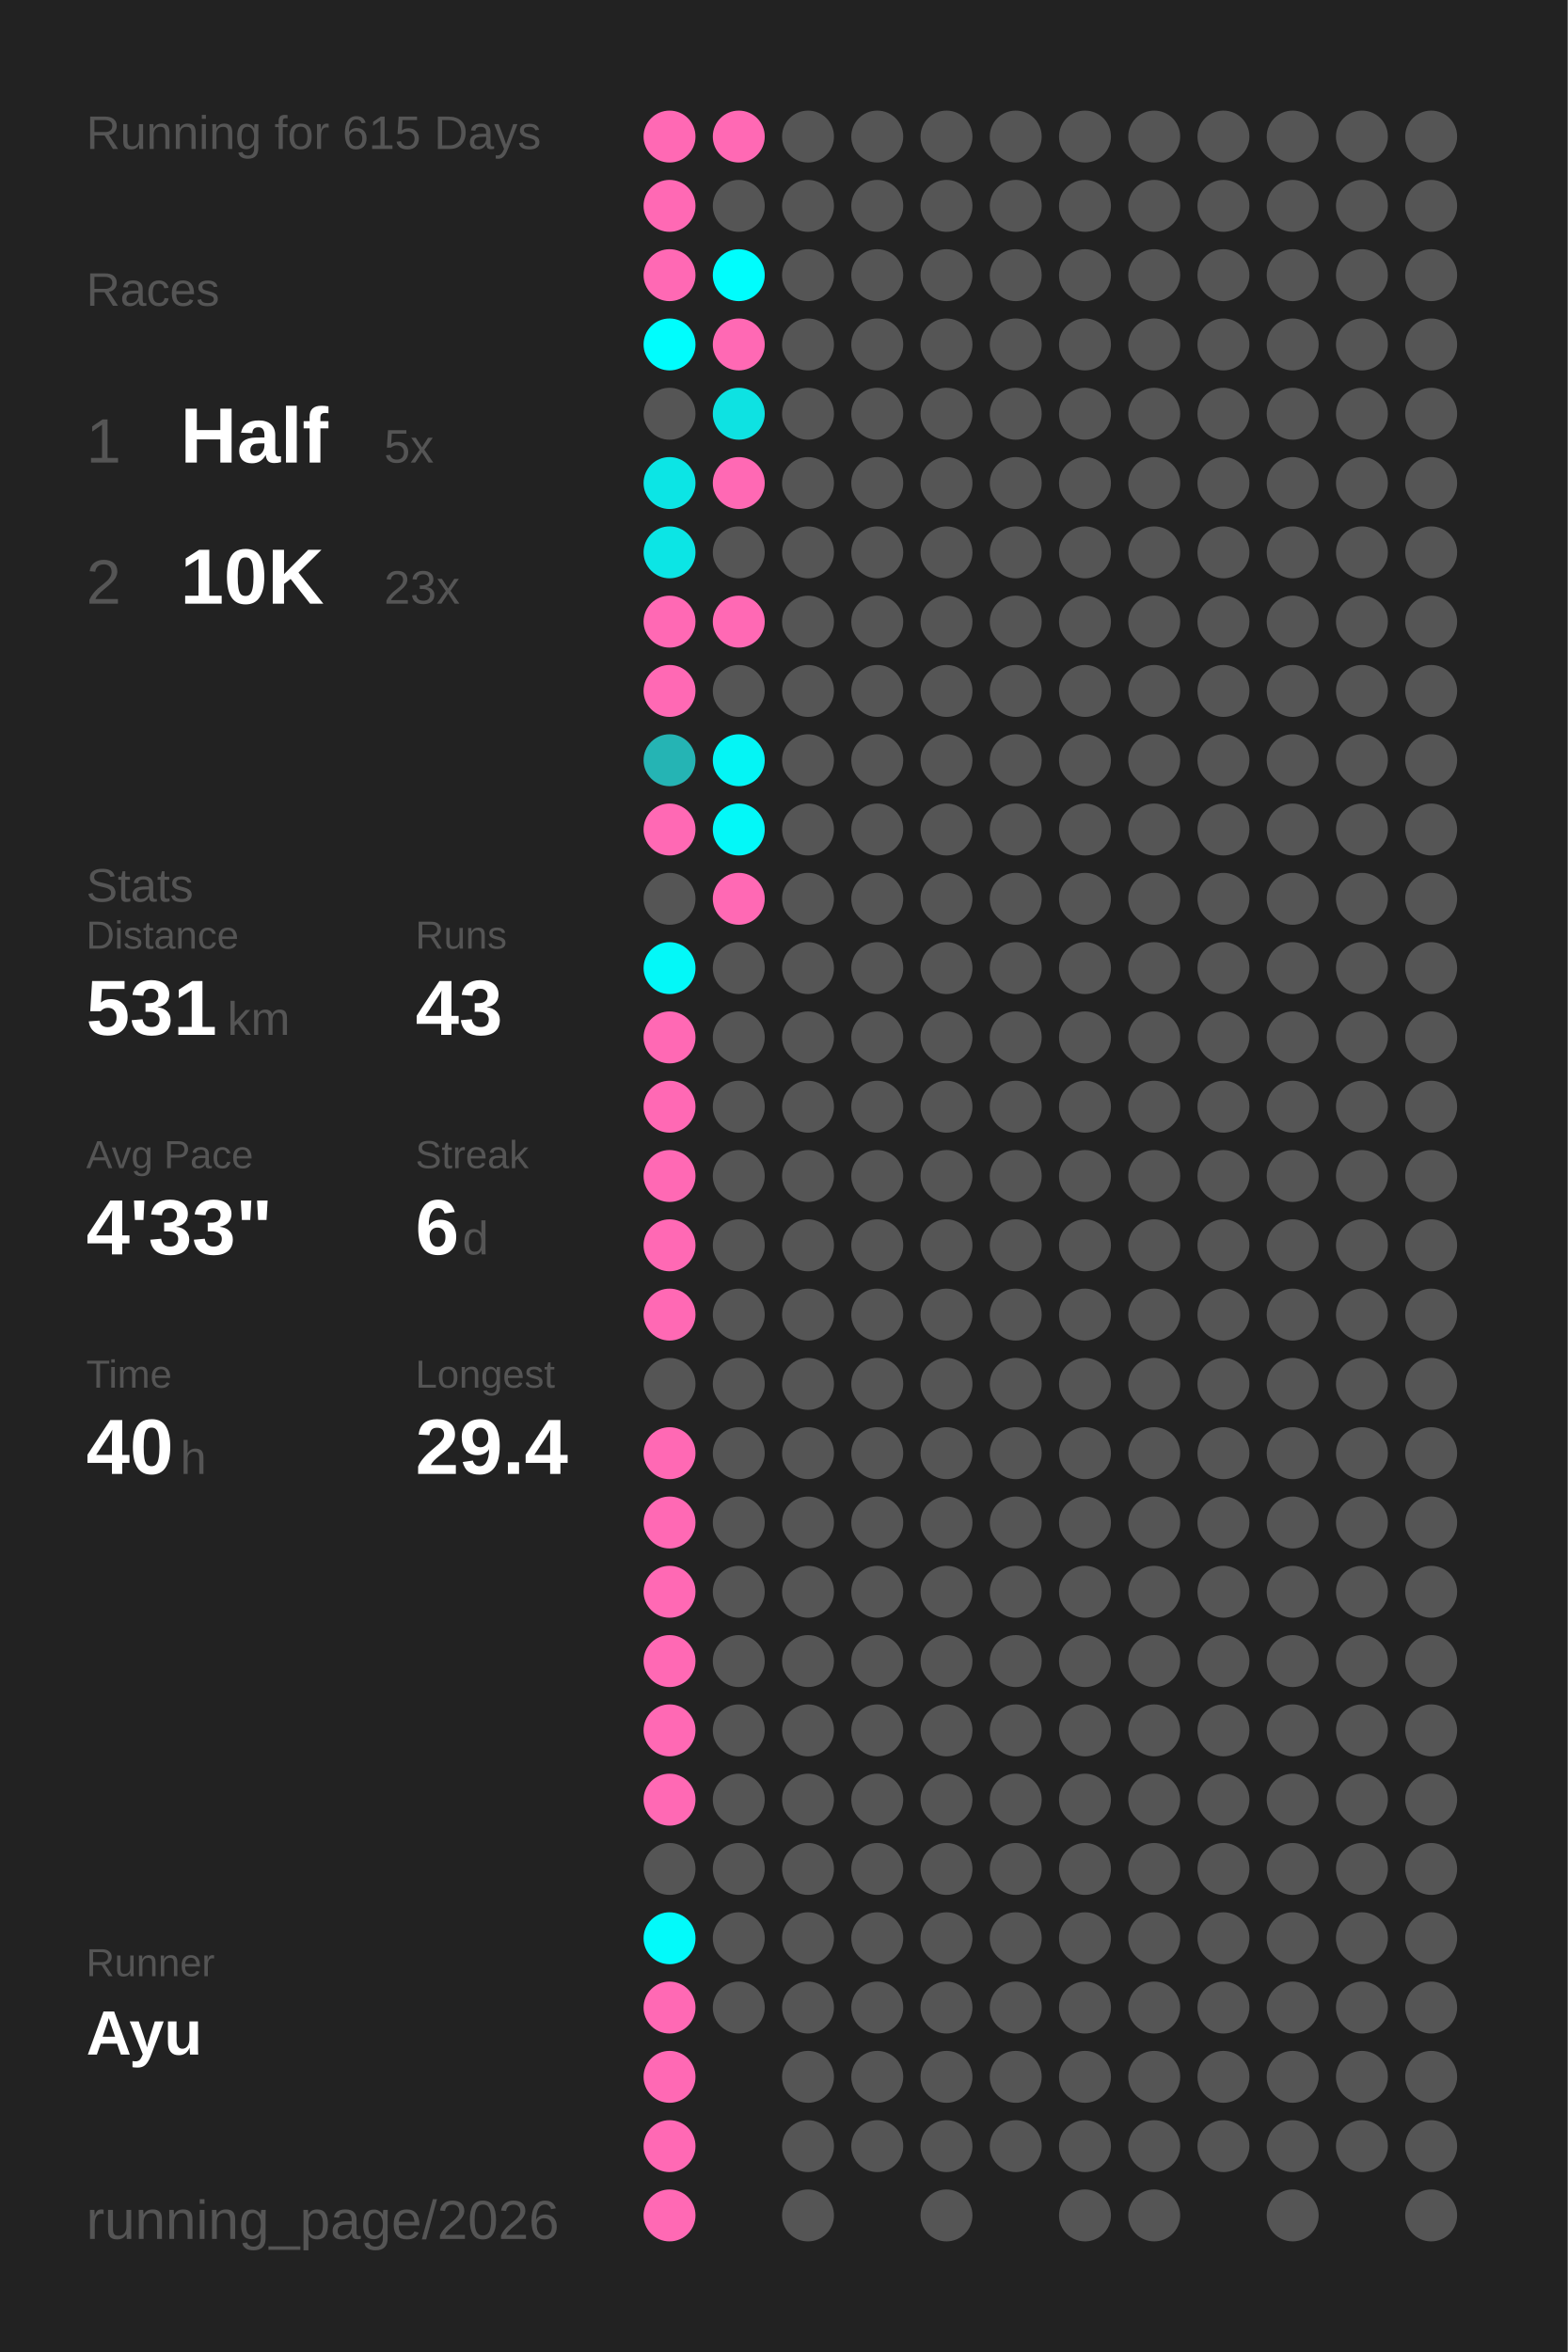
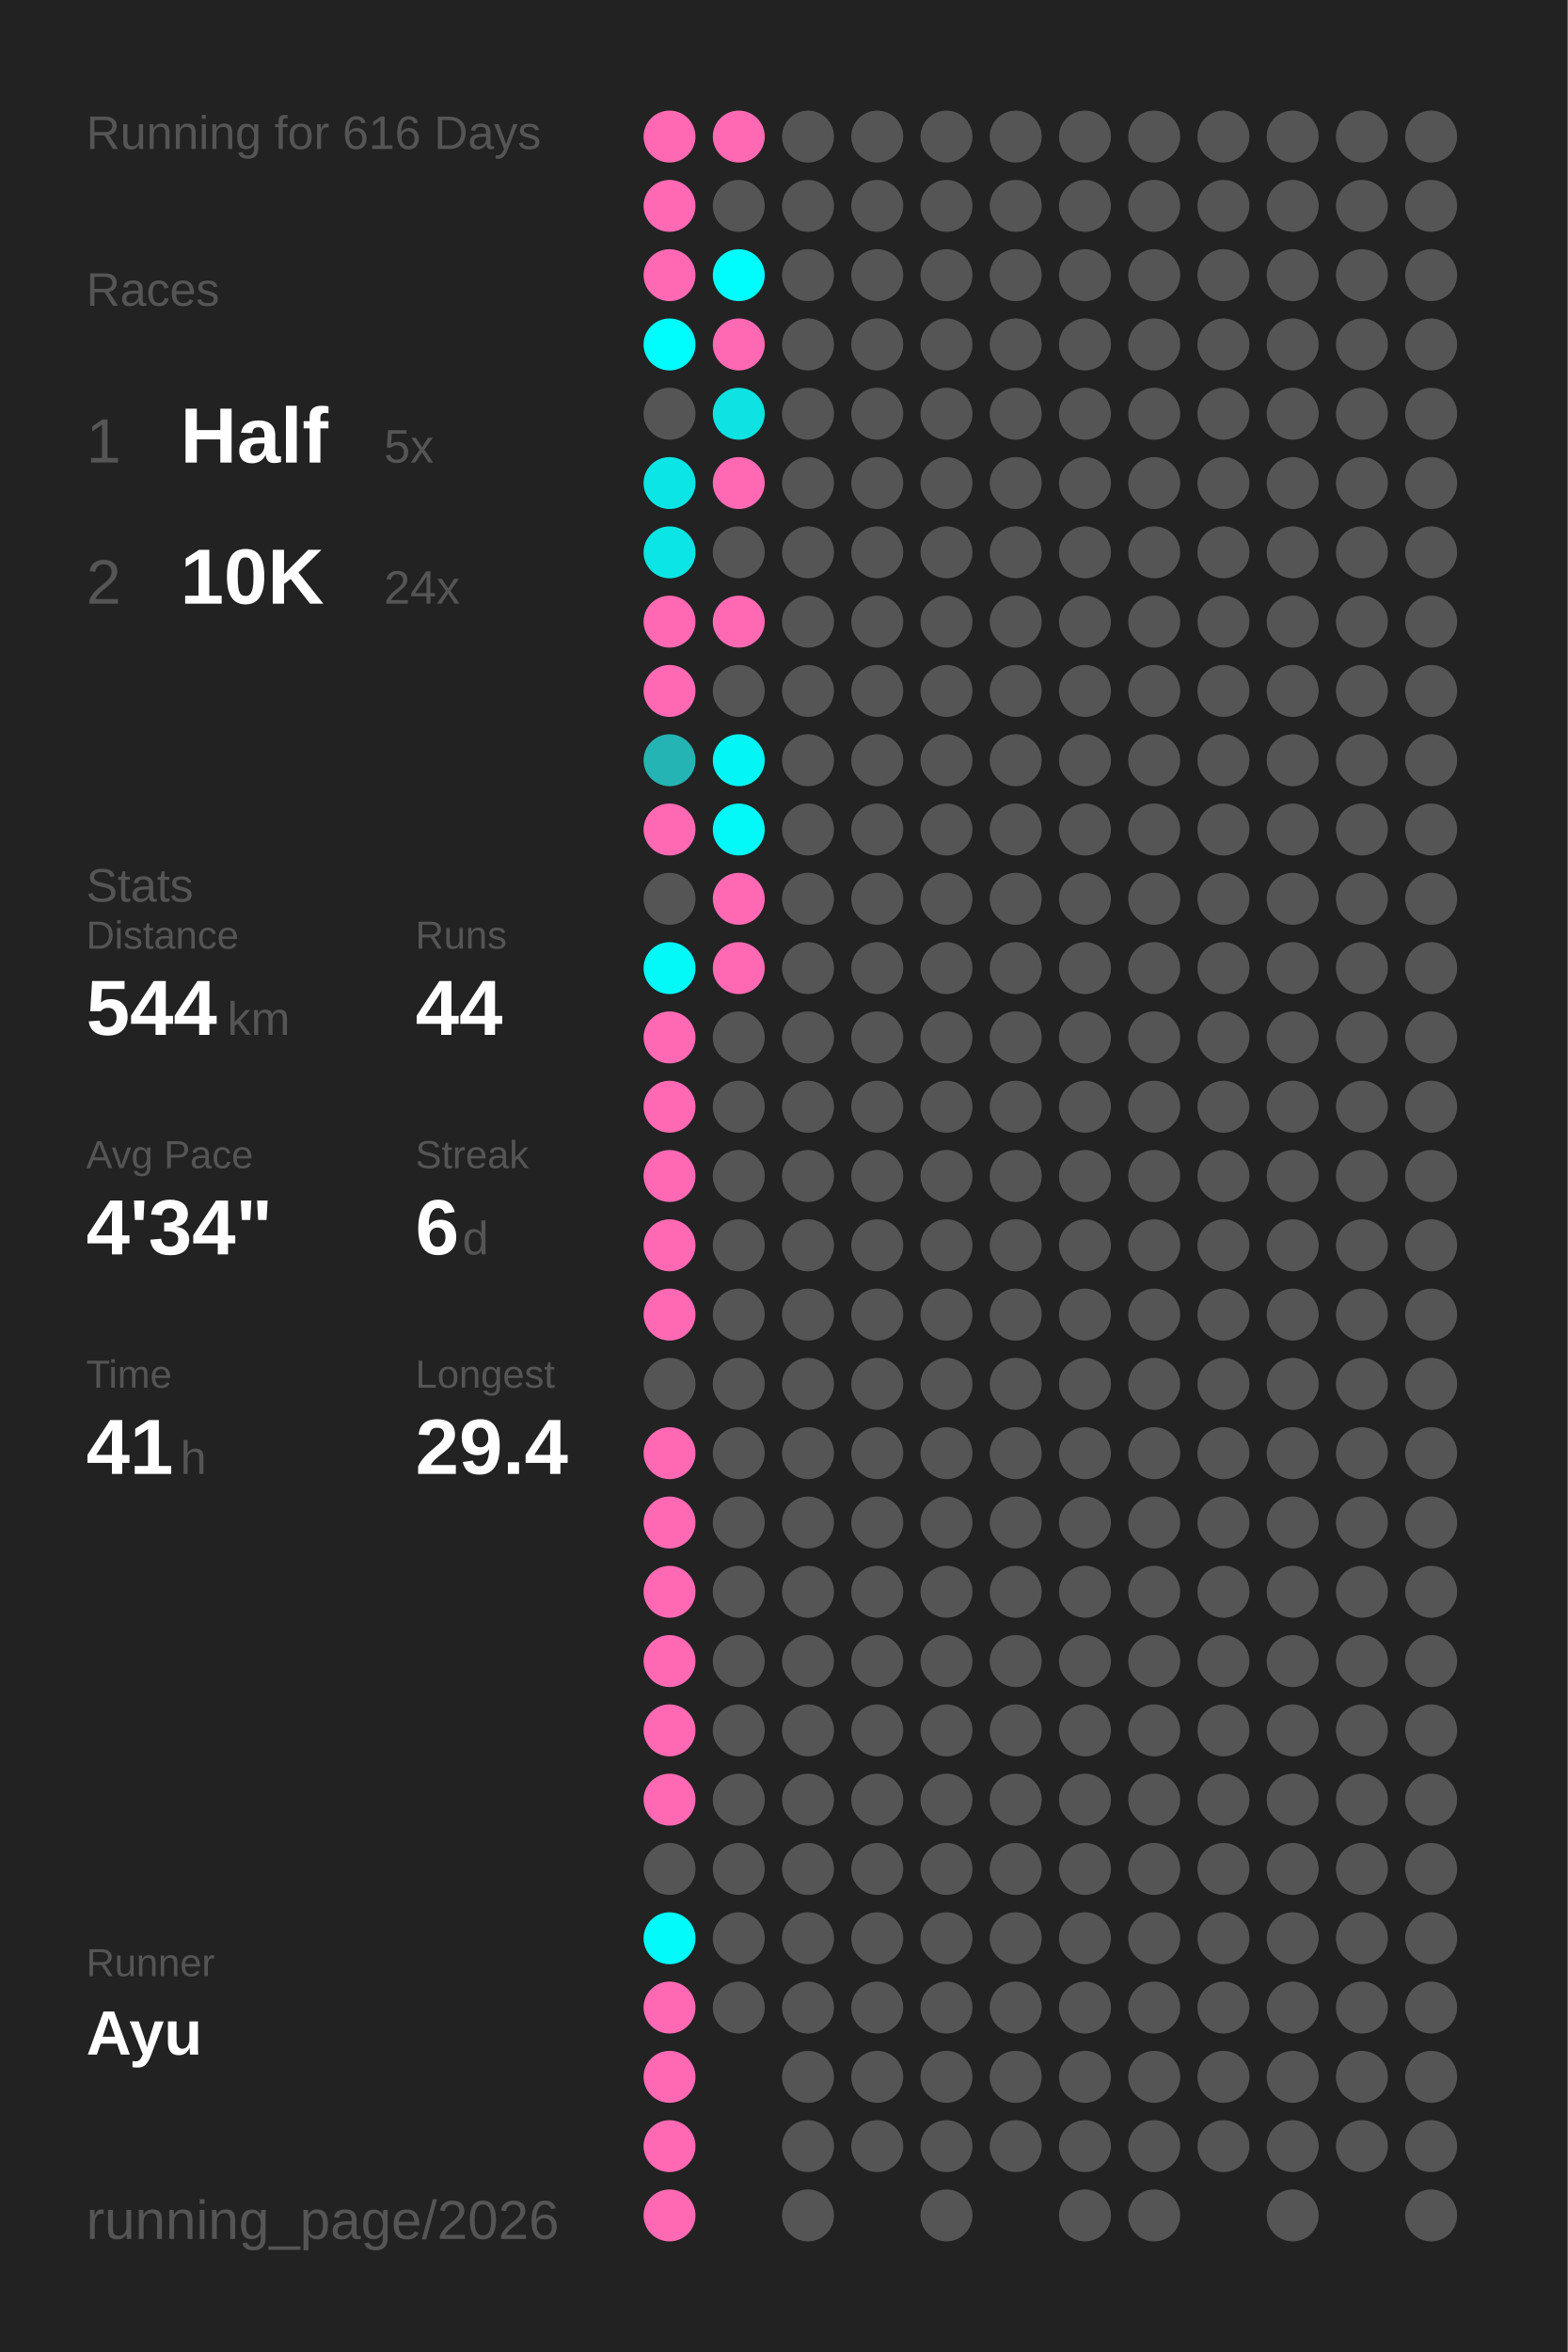
<svg xmlns="http://www.w3.org/2000/svg" baseProfile="full" height="300mm" version="1.1" viewBox="0,0,200,300" width="200mm">
  <defs />
  <rect fill="#222222" height="300" width="200" x="0" y="0" />
-   <text fill="#555555" style="font-size:6px; font-family:Arial;" x="11" y="19">Running for 615 Days</text>
+   <text fill="#555555" style="font-size:6px; font-family:Arial;" x="11" y="19">Running for 616 Days</text>
  <text fill="#555555" style="font-size:6px; font-family:Arial;" x="11" y="39">Races</text>
  <text fill="#555555" style="font-size:8px; font-family:Arial;" x="11" y="59">1</text>
  <text fill="#FFFFFF" style="font-size:10px; font-family:Arial; font-weight:bold;" x="23" y="59">Half</text>
  <text fill="#555555" style="font-size:6px; font-family:Arial;" x="49" y="59">5x</text>
  <text fill="#555555" style="font-size:8px; font-family:Arial;" x="11" y="77">2</text>
  <text fill="#FFFFFF" style="font-size:10px; font-family:Arial; font-weight:bold;" x="23" y="77">10K</text>
-   <text fill="#555555" style="font-size:6px; font-family:Arial;" x="49" y="77">23x</text>
+   <text fill="#555555" style="font-size:6px; font-family:Arial;" x="49" y="77">24x</text>
  <text fill="#555555" style="font-size:6px; font-family:Arial;" x="11" y="115">Stats</text>
  <text fill="#555555" style="font-size:5px; font-family:Arial;" x="11" y="121">Distance</text>
-   <text fill="#FFFFFF" style="font-size:10px; font-family:Arial; font-weight:bold;" x="11" y="132">531</text>
+   <text fill="#FFFFFF" style="font-size:10px; font-family:Arial; font-weight:bold;" x="11" y="132">544</text>
  <text fill="#555555" style="font-size:6px; font-family:Arial;" x="29" y="132">km</text>
  <text fill="#555555" style="font-size:5px; font-family:Arial;" x="53" y="121">Runs</text>
-   <text fill="#FFFFFF" style="font-size:10px; font-family:Arial; font-weight:bold;" x="53" y="132">43</text>
+   <text fill="#FFFFFF" style="font-size:10px; font-family:Arial; font-weight:bold;" x="53" y="132">44</text>
  <text fill="#555555" style="font-size:5px; font-family:Arial;" x="11" y="149">Avg Pace</text>
-   <text fill="#FFFFFF" style="font-size:10px; font-family:Arial; font-weight:bold;" x="11" y="160">4'33"</text>
+   <text fill="#FFFFFF" style="font-size:10px; font-family:Arial; font-weight:bold;" x="11" y="160">4'34"</text>
  <text fill="#555555" style="font-size:5px; font-family:Arial;" x="53" y="149">Streak</text>
  <text fill="#FFFFFF" style="font-size:10px; font-family:Arial; font-weight:bold;" x="53" y="160">6</text>
  <text fill="#555555" style="font-size:6px; font-family:Arial;" x="59" y="160">d</text>
  <text fill="#555555" style="font-size:5px; font-family:Arial;" x="11" y="177">Time</text>
-   <text fill="#FFFFFF" style="font-size:10px; font-family:Arial; font-weight:bold;" x="11" y="188">40</text>
+   <text fill="#FFFFFF" style="font-size:10px; font-family:Arial; font-weight:bold;" x="11" y="188">41</text>
  <text fill="#555555" style="font-size:6px; font-family:Arial;" x="23" y="188">h</text>
  <text fill="#555555" style="font-size:5px; font-family:Arial;" x="53" y="177">Longest</text>
  <text fill="#FFFFFF" style="font-size:10px; font-family:Arial; font-weight:bold;" x="53" y="188">29.4</text>
  <text fill="#555555" style="font-size:5px; font-family:Arial;" x="11" y="252.065">Runner</text>
  <text fill="#FFFFFF" style="font-size:8px; font-family:Arial; font-weight:bold;" x="11" y="262.065">Ayu</text>
  <text fill="#555555" style="font-size:7px; font-family:Arial;" x="11" y="285.581">running_page/2026</text>
  <circle cx="85.417" cy="17.419" fill="#ff69b4" r="3.312" />
  <circle cx="85.417" cy="26.258" fill="#ff69b4" r="3.312" />
  <circle cx="85.417" cy="35.097" fill="#ff69b4" r="3.312" />
  <circle cx="85.417" cy="43.935" fill="#00fdfd" r="3.312" />
  <circle cx="85.417" cy="52.774" fill="#555555" r="3.312" />
  <circle cx="85.417" cy="61.613" fill="#0ce5e5" r="3.312" />
  <circle cx="85.417" cy="70.452" fill="#0ce5e5" r="3.312" />
  <circle cx="85.417" cy="79.29" fill="#ff69b4" r="3.312" />
  <circle cx="85.417" cy="88.129" fill="#ff69b4" r="3.312" />
  <circle cx="85.417" cy="96.968" fill="#25b4b4" r="3.312" />
  <circle cx="85.417" cy="105.806" fill="#ff69b4" r="3.312" />
  <circle cx="85.417" cy="114.645" fill="#555555" r="3.312" />
  <circle cx="85.417" cy="123.484" fill="#03f8f8" r="3.312" />
  <circle cx="85.417" cy="132.323" fill="#ff69b4" r="3.312" />
  <circle cx="85.417" cy="141.161" fill="#ff69b4" r="3.312" />
  <circle cx="85.417" cy="150" fill="#ff69b4" r="3.312" />
  <circle cx="85.417" cy="158.839" fill="#ff69b4" r="3.312" />
  <circle cx="85.417" cy="167.677" fill="#ff69b4" r="3.312" />
  <circle cx="85.417" cy="176.516" fill="#555555" r="3.312" />
  <circle cx="85.417" cy="185.355" fill="#ff69b4" r="3.312" />
  <circle cx="85.417" cy="194.194" fill="#ff69b4" r="3.312" />
  <circle cx="85.417" cy="203.032" fill="#ff69b4" r="3.312" />
  <circle cx="85.417" cy="211.871" fill="#ff69b4" r="3.312" />
  <circle cx="85.417" cy="220.71" fill="#ff69b4" r="3.312" />
  <circle cx="85.417" cy="229.548" fill="#ff69b4" r="3.312" />
  <circle cx="85.417" cy="238.387" fill="#555555" r="3.312" />
  <circle cx="85.417" cy="247.226" fill="#02fafa" r="3.312" />
  <circle cx="85.417" cy="256.065" fill="#ff69b4" r="3.312" />
  <circle cx="85.417" cy="264.903" fill="#ff69b4" r="3.312" />
  <circle cx="85.417" cy="273.742" fill="#ff69b4" r="3.312" />
  <circle cx="85.417" cy="282.581" fill="#ff69b4" r="3.312" />
  <circle cx="94.25" cy="17.419" fill="#ff69b4" r="3.312" />
  <circle cx="94.25" cy="26.258" fill="#555555" r="3.312" />
  <circle cx="94.25" cy="35.097" fill="#00fdfd" r="3.312" />
  <circle cx="94.25" cy="43.935" fill="#ff69b4" r="3.312" />
  <circle cx="94.25" cy="52.774" fill="#0ee2e2" r="3.312" />
  <circle cx="94.25" cy="61.613" fill="#ff69b4" r="3.312" />
  <circle cx="94.25" cy="70.452" fill="#555555" r="3.312" />
  <circle cx="94.25" cy="79.29" fill="#ff69b4" r="3.312" />
  <circle cx="94.25" cy="88.129" fill="#555555" r="3.312" />
  <circle cx="94.25" cy="96.968" fill="#04f5f5" r="3.312" />
  <circle cx="94.25" cy="105.806" fill="#03f8f8" r="3.312" />
  <circle cx="94.25" cy="114.645" fill="#ff69b4" r="3.312" />
-   <circle cx="94.25" cy="123.484" fill="#555555" r="3.312" />
+   <circle cx="94.25" cy="123.484" fill="#ff69b4" r="3.312" />
  <circle cx="94.25" cy="132.323" fill="#555555" r="3.312" />
  <circle cx="94.25" cy="141.161" fill="#555555" r="3.312" />
  <circle cx="94.25" cy="150" fill="#555555" r="3.312" />
  <circle cx="94.25" cy="158.839" fill="#555555" r="3.312" />
  <circle cx="94.25" cy="167.677" fill="#555555" r="3.312" />
  <circle cx="94.25" cy="176.516" fill="#555555" r="3.312" />
  <circle cx="94.25" cy="185.355" fill="#555555" r="3.312" />
  <circle cx="94.25" cy="194.194" fill="#555555" r="3.312" />
  <circle cx="94.25" cy="203.032" fill="#555555" r="3.312" />
  <circle cx="94.25" cy="211.871" fill="#555555" r="3.312" />
  <circle cx="94.25" cy="220.71" fill="#555555" r="3.312" />
  <circle cx="94.25" cy="229.548" fill="#555555" r="3.312" />
  <circle cx="94.25" cy="238.387" fill="#555555" r="3.312" />
  <circle cx="94.25" cy="247.226" fill="#555555" r="3.312" />
  <circle cx="94.25" cy="256.065" fill="#555555" r="3.312" />
  <circle cx="103.083" cy="17.419" fill="#555555" r="3.312" />
  <circle cx="103.083" cy="26.258" fill="#555555" r="3.312" />
  <circle cx="103.083" cy="35.097" fill="#555555" r="3.312" />
  <circle cx="103.083" cy="43.935" fill="#555555" r="3.312" />
  <circle cx="103.083" cy="52.774" fill="#555555" r="3.312" />
  <circle cx="103.083" cy="61.613" fill="#555555" r="3.312" />
  <circle cx="103.083" cy="70.452" fill="#555555" r="3.312" />
  <circle cx="103.083" cy="79.29" fill="#555555" r="3.312" />
  <circle cx="103.083" cy="88.129" fill="#555555" r="3.312" />
  <circle cx="103.083" cy="96.968" fill="#555555" r="3.312" />
  <circle cx="103.083" cy="105.806" fill="#555555" r="3.312" />
  <circle cx="103.083" cy="114.645" fill="#555555" r="3.312" />
  <circle cx="103.083" cy="123.484" fill="#555555" r="3.312" />
  <circle cx="103.083" cy="132.323" fill="#555555" r="3.312" />
  <circle cx="103.083" cy="141.161" fill="#555555" r="3.312" />
  <circle cx="103.083" cy="150" fill="#555555" r="3.312" />
  <circle cx="103.083" cy="158.839" fill="#555555" r="3.312" />
  <circle cx="103.083" cy="167.677" fill="#555555" r="3.312" />
  <circle cx="103.083" cy="176.516" fill="#555555" r="3.312" />
  <circle cx="103.083" cy="185.355" fill="#555555" r="3.312" />
  <circle cx="103.083" cy="194.194" fill="#555555" r="3.312" />
  <circle cx="103.083" cy="203.032" fill="#555555" r="3.312" />
  <circle cx="103.083" cy="211.871" fill="#555555" r="3.312" />
  <circle cx="103.083" cy="220.71" fill="#555555" r="3.312" />
  <circle cx="103.083" cy="229.548" fill="#555555" r="3.312" />
  <circle cx="103.083" cy="238.387" fill="#555555" r="3.312" />
  <circle cx="103.083" cy="247.226" fill="#555555" r="3.312" />
  <circle cx="103.083" cy="256.065" fill="#555555" r="3.312" />
  <circle cx="103.083" cy="264.903" fill="#555555" r="3.312" />
  <circle cx="103.083" cy="273.742" fill="#555555" r="3.312" />
  <circle cx="103.083" cy="282.581" fill="#555555" r="3.312" />
  <circle cx="111.917" cy="17.419" fill="#555555" r="3.312" />
  <circle cx="111.917" cy="26.258" fill="#555555" r="3.312" />
  <circle cx="111.917" cy="35.097" fill="#555555" r="3.312" />
  <circle cx="111.917" cy="43.935" fill="#555555" r="3.312" />
  <circle cx="111.917" cy="52.774" fill="#555555" r="3.312" />
  <circle cx="111.917" cy="61.613" fill="#555555" r="3.312" />
  <circle cx="111.917" cy="70.452" fill="#555555" r="3.312" />
  <circle cx="111.917" cy="79.29" fill="#555555" r="3.312" />
  <circle cx="111.917" cy="88.129" fill="#555555" r="3.312" />
  <circle cx="111.917" cy="96.968" fill="#555555" r="3.312" />
  <circle cx="111.917" cy="105.806" fill="#555555" r="3.312" />
  <circle cx="111.917" cy="114.645" fill="#555555" r="3.312" />
  <circle cx="111.917" cy="123.484" fill="#555555" r="3.312" />
  <circle cx="111.917" cy="132.323" fill="#555555" r="3.312" />
  <circle cx="111.917" cy="141.161" fill="#555555" r="3.312" />
  <circle cx="111.917" cy="150" fill="#555555" r="3.312" />
  <circle cx="111.917" cy="158.839" fill="#555555" r="3.312" />
  <circle cx="111.917" cy="167.677" fill="#555555" r="3.312" />
  <circle cx="111.917" cy="176.516" fill="#555555" r="3.312" />
  <circle cx="111.917" cy="185.355" fill="#555555" r="3.312" />
  <circle cx="111.917" cy="194.194" fill="#555555" r="3.312" />
  <circle cx="111.917" cy="203.032" fill="#555555" r="3.312" />
  <circle cx="111.917" cy="211.871" fill="#555555" r="3.312" />
  <circle cx="111.917" cy="220.71" fill="#555555" r="3.312" />
  <circle cx="111.917" cy="229.548" fill="#555555" r="3.312" />
  <circle cx="111.917" cy="238.387" fill="#555555" r="3.312" />
  <circle cx="111.917" cy="247.226" fill="#555555" r="3.312" />
  <circle cx="111.917" cy="256.065" fill="#555555" r="3.312" />
  <circle cx="111.917" cy="264.903" fill="#555555" r="3.312" />
  <circle cx="111.917" cy="273.742" fill="#555555" r="3.312" />
  <circle cx="120.75" cy="17.419" fill="#555555" r="3.312" />
  <circle cx="120.75" cy="26.258" fill="#555555" r="3.312" />
  <circle cx="120.75" cy="35.097" fill="#555555" r="3.312" />
  <circle cx="120.75" cy="43.935" fill="#555555" r="3.312" />
  <circle cx="120.75" cy="52.774" fill="#555555" r="3.312" />
  <circle cx="120.75" cy="61.613" fill="#555555" r="3.312" />
  <circle cx="120.75" cy="70.452" fill="#555555" r="3.312" />
  <circle cx="120.75" cy="79.29" fill="#555555" r="3.312" />
  <circle cx="120.75" cy="88.129" fill="#555555" r="3.312" />
  <circle cx="120.75" cy="96.968" fill="#555555" r="3.312" />
  <circle cx="120.75" cy="105.806" fill="#555555" r="3.312" />
  <circle cx="120.75" cy="114.645" fill="#555555" r="3.312" />
  <circle cx="120.75" cy="123.484" fill="#555555" r="3.312" />
  <circle cx="120.75" cy="132.323" fill="#555555" r="3.312" />
  <circle cx="120.75" cy="141.161" fill="#555555" r="3.312" />
  <circle cx="120.75" cy="150" fill="#555555" r="3.312" />
  <circle cx="120.75" cy="158.839" fill="#555555" r="3.312" />
  <circle cx="120.75" cy="167.677" fill="#555555" r="3.312" />
  <circle cx="120.75" cy="176.516" fill="#555555" r="3.312" />
  <circle cx="120.75" cy="185.355" fill="#555555" r="3.312" />
  <circle cx="120.75" cy="194.194" fill="#555555" r="3.312" />
  <circle cx="120.75" cy="203.032" fill="#555555" r="3.312" />
  <circle cx="120.75" cy="211.871" fill="#555555" r="3.312" />
  <circle cx="120.75" cy="220.71" fill="#555555" r="3.312" />
  <circle cx="120.75" cy="229.548" fill="#555555" r="3.312" />
  <circle cx="120.75" cy="238.387" fill="#555555" r="3.312" />
  <circle cx="120.75" cy="247.226" fill="#555555" r="3.312" />
  <circle cx="120.75" cy="256.065" fill="#555555" r="3.312" />
  <circle cx="120.75" cy="264.903" fill="#555555" r="3.312" />
  <circle cx="120.75" cy="273.742" fill="#555555" r="3.312" />
  <circle cx="120.75" cy="282.581" fill="#555555" r="3.312" />
  <circle cx="129.583" cy="17.419" fill="#555555" r="3.312" />
  <circle cx="129.583" cy="26.258" fill="#555555" r="3.312" />
  <circle cx="129.583" cy="35.097" fill="#555555" r="3.312" />
  <circle cx="129.583" cy="43.935" fill="#555555" r="3.312" />
  <circle cx="129.583" cy="52.774" fill="#555555" r="3.312" />
  <circle cx="129.583" cy="61.613" fill="#555555" r="3.312" />
  <circle cx="129.583" cy="70.452" fill="#555555" r="3.312" />
  <circle cx="129.583" cy="79.29" fill="#555555" r="3.312" />
  <circle cx="129.583" cy="88.129" fill="#555555" r="3.312" />
  <circle cx="129.583" cy="96.968" fill="#555555" r="3.312" />
  <circle cx="129.583" cy="105.806" fill="#555555" r="3.312" />
  <circle cx="129.583" cy="114.645" fill="#555555" r="3.312" />
  <circle cx="129.583" cy="123.484" fill="#555555" r="3.312" />
  <circle cx="129.583" cy="132.323" fill="#555555" r="3.312" />
  <circle cx="129.583" cy="141.161" fill="#555555" r="3.312" />
  <circle cx="129.583" cy="150" fill="#555555" r="3.312" />
  <circle cx="129.583" cy="158.839" fill="#555555" r="3.312" />
  <circle cx="129.583" cy="167.677" fill="#555555" r="3.312" />
  <circle cx="129.583" cy="176.516" fill="#555555" r="3.312" />
  <circle cx="129.583" cy="185.355" fill="#555555" r="3.312" />
  <circle cx="129.583" cy="194.194" fill="#555555" r="3.312" />
  <circle cx="129.583" cy="203.032" fill="#555555" r="3.312" />
  <circle cx="129.583" cy="211.871" fill="#555555" r="3.312" />
  <circle cx="129.583" cy="220.71" fill="#555555" r="3.312" />
  <circle cx="129.583" cy="229.548" fill="#555555" r="3.312" />
  <circle cx="129.583" cy="238.387" fill="#555555" r="3.312" />
  <circle cx="129.583" cy="247.226" fill="#555555" r="3.312" />
  <circle cx="129.583" cy="256.065" fill="#555555" r="3.312" />
  <circle cx="129.583" cy="264.903" fill="#555555" r="3.312" />
  <circle cx="129.583" cy="273.742" fill="#555555" r="3.312" />
  <circle cx="138.417" cy="17.419" fill="#555555" r="3.312" />
  <circle cx="138.417" cy="26.258" fill="#555555" r="3.312" />
  <circle cx="138.417" cy="35.097" fill="#555555" r="3.312" />
  <circle cx="138.417" cy="43.935" fill="#555555" r="3.312" />
  <circle cx="138.417" cy="52.774" fill="#555555" r="3.312" />
  <circle cx="138.417" cy="61.613" fill="#555555" r="3.312" />
  <circle cx="138.417" cy="70.452" fill="#555555" r="3.312" />
  <circle cx="138.417" cy="79.29" fill="#555555" r="3.312" />
  <circle cx="138.417" cy="88.129" fill="#555555" r="3.312" />
  <circle cx="138.417" cy="96.968" fill="#555555" r="3.312" />
  <circle cx="138.417" cy="105.806" fill="#555555" r="3.312" />
  <circle cx="138.417" cy="114.645" fill="#555555" r="3.312" />
  <circle cx="138.417" cy="123.484" fill="#555555" r="3.312" />
  <circle cx="138.417" cy="132.323" fill="#555555" r="3.312" />
  <circle cx="138.417" cy="141.161" fill="#555555" r="3.312" />
  <circle cx="138.417" cy="150" fill="#555555" r="3.312" />
  <circle cx="138.417" cy="158.839" fill="#555555" r="3.312" />
  <circle cx="138.417" cy="167.677" fill="#555555" r="3.312" />
  <circle cx="138.417" cy="176.516" fill="#555555" r="3.312" />
  <circle cx="138.417" cy="185.355" fill="#555555" r="3.312" />
  <circle cx="138.417" cy="194.194" fill="#555555" r="3.312" />
  <circle cx="138.417" cy="203.032" fill="#555555" r="3.312" />
  <circle cx="138.417" cy="211.871" fill="#555555" r="3.312" />
  <circle cx="138.417" cy="220.71" fill="#555555" r="3.312" />
  <circle cx="138.417" cy="229.548" fill="#555555" r="3.312" />
  <circle cx="138.417" cy="238.387" fill="#555555" r="3.312" />
  <circle cx="138.417" cy="247.226" fill="#555555" r="3.312" />
  <circle cx="138.417" cy="256.065" fill="#555555" r="3.312" />
  <circle cx="138.417" cy="264.903" fill="#555555" r="3.312" />
  <circle cx="138.417" cy="273.742" fill="#555555" r="3.312" />
  <circle cx="138.417" cy="282.581" fill="#555555" r="3.312" />
  <circle cx="147.25" cy="17.419" fill="#555555" r="3.312" />
  <circle cx="147.25" cy="26.258" fill="#555555" r="3.312" />
  <circle cx="147.25" cy="35.097" fill="#555555" r="3.312" />
  <circle cx="147.25" cy="43.935" fill="#555555" r="3.312" />
  <circle cx="147.25" cy="52.774" fill="#555555" r="3.312" />
  <circle cx="147.25" cy="61.613" fill="#555555" r="3.312" />
  <circle cx="147.25" cy="70.452" fill="#555555" r="3.312" />
  <circle cx="147.25" cy="79.29" fill="#555555" r="3.312" />
  <circle cx="147.25" cy="88.129" fill="#555555" r="3.312" />
  <circle cx="147.25" cy="96.968" fill="#555555" r="3.312" />
  <circle cx="147.25" cy="105.806" fill="#555555" r="3.312" />
  <circle cx="147.25" cy="114.645" fill="#555555" r="3.312" />
  <circle cx="147.25" cy="123.484" fill="#555555" r="3.312" />
  <circle cx="147.25" cy="132.323" fill="#555555" r="3.312" />
  <circle cx="147.25" cy="141.161" fill="#555555" r="3.312" />
  <circle cx="147.25" cy="150" fill="#555555" r="3.312" />
  <circle cx="147.25" cy="158.839" fill="#555555" r="3.312" />
  <circle cx="147.25" cy="167.677" fill="#555555" r="3.312" />
  <circle cx="147.25" cy="176.516" fill="#555555" r="3.312" />
  <circle cx="147.25" cy="185.355" fill="#555555" r="3.312" />
  <circle cx="147.25" cy="194.194" fill="#555555" r="3.312" />
  <circle cx="147.25" cy="203.032" fill="#555555" r="3.312" />
  <circle cx="147.25" cy="211.871" fill="#555555" r="3.312" />
  <circle cx="147.25" cy="220.71" fill="#555555" r="3.312" />
  <circle cx="147.25" cy="229.548" fill="#555555" r="3.312" />
  <circle cx="147.25" cy="238.387" fill="#555555" r="3.312" />
  <circle cx="147.25" cy="247.226" fill="#555555" r="3.312" />
  <circle cx="147.25" cy="256.065" fill="#555555" r="3.312" />
  <circle cx="147.25" cy="264.903" fill="#555555" r="3.312" />
  <circle cx="147.25" cy="273.742" fill="#555555" r="3.312" />
  <circle cx="147.25" cy="282.581" fill="#555555" r="3.312" />
  <circle cx="156.083" cy="17.419" fill="#555555" r="3.312" />
  <circle cx="156.083" cy="26.258" fill="#555555" r="3.312" />
  <circle cx="156.083" cy="35.097" fill="#555555" r="3.312" />
  <circle cx="156.083" cy="43.935" fill="#555555" r="3.312" />
  <circle cx="156.083" cy="52.774" fill="#555555" r="3.312" />
  <circle cx="156.083" cy="61.613" fill="#555555" r="3.312" />
  <circle cx="156.083" cy="70.452" fill="#555555" r="3.312" />
  <circle cx="156.083" cy="79.29" fill="#555555" r="3.312" />
  <circle cx="156.083" cy="88.129" fill="#555555" r="3.312" />
  <circle cx="156.083" cy="96.968" fill="#555555" r="3.312" />
  <circle cx="156.083" cy="105.806" fill="#555555" r="3.312" />
  <circle cx="156.083" cy="114.645" fill="#555555" r="3.312" />
  <circle cx="156.083" cy="123.484" fill="#555555" r="3.312" />
  <circle cx="156.083" cy="132.323" fill="#555555" r="3.312" />
  <circle cx="156.083" cy="141.161" fill="#555555" r="3.312" />
  <circle cx="156.083" cy="150" fill="#555555" r="3.312" />
  <circle cx="156.083" cy="158.839" fill="#555555" r="3.312" />
  <circle cx="156.083" cy="167.677" fill="#555555" r="3.312" />
  <circle cx="156.083" cy="176.516" fill="#555555" r="3.312" />
  <circle cx="156.083" cy="185.355" fill="#555555" r="3.312" />
  <circle cx="156.083" cy="194.194" fill="#555555" r="3.312" />
  <circle cx="156.083" cy="203.032" fill="#555555" r="3.312" />
  <circle cx="156.083" cy="211.871" fill="#555555" r="3.312" />
  <circle cx="156.083" cy="220.71" fill="#555555" r="3.312" />
  <circle cx="156.083" cy="229.548" fill="#555555" r="3.312" />
  <circle cx="156.083" cy="238.387" fill="#555555" r="3.312" />
  <circle cx="156.083" cy="247.226" fill="#555555" r="3.312" />
  <circle cx="156.083" cy="256.065" fill="#555555" r="3.312" />
  <circle cx="156.083" cy="264.903" fill="#555555" r="3.312" />
  <circle cx="156.083" cy="273.742" fill="#555555" r="3.312" />
  <circle cx="164.917" cy="17.419" fill="#555555" r="3.312" />
  <circle cx="164.917" cy="26.258" fill="#555555" r="3.312" />
  <circle cx="164.917" cy="35.097" fill="#555555" r="3.312" />
  <circle cx="164.917" cy="43.935" fill="#555555" r="3.312" />
  <circle cx="164.917" cy="52.774" fill="#555555" r="3.312" />
  <circle cx="164.917" cy="61.613" fill="#555555" r="3.312" />
  <circle cx="164.917" cy="70.452" fill="#555555" r="3.312" />
  <circle cx="164.917" cy="79.29" fill="#555555" r="3.312" />
  <circle cx="164.917" cy="88.129" fill="#555555" r="3.312" />
  <circle cx="164.917" cy="96.968" fill="#555555" r="3.312" />
  <circle cx="164.917" cy="105.806" fill="#555555" r="3.312" />
  <circle cx="164.917" cy="114.645" fill="#555555" r="3.312" />
  <circle cx="164.917" cy="123.484" fill="#555555" r="3.312" />
  <circle cx="164.917" cy="132.323" fill="#555555" r="3.312" />
  <circle cx="164.917" cy="141.161" fill="#555555" r="3.312" />
  <circle cx="164.917" cy="150" fill="#555555" r="3.312" />
  <circle cx="164.917" cy="158.839" fill="#555555" r="3.312" />
  <circle cx="164.917" cy="167.677" fill="#555555" r="3.312" />
  <circle cx="164.917" cy="176.516" fill="#555555" r="3.312" />
  <circle cx="164.917" cy="185.355" fill="#555555" r="3.312" />
  <circle cx="164.917" cy="194.194" fill="#555555" r="3.312" />
  <circle cx="164.917" cy="203.032" fill="#555555" r="3.312" />
  <circle cx="164.917" cy="211.871" fill="#555555" r="3.312" />
  <circle cx="164.917" cy="220.71" fill="#555555" r="3.312" />
  <circle cx="164.917" cy="229.548" fill="#555555" r="3.312" />
  <circle cx="164.917" cy="238.387" fill="#555555" r="3.312" />
  <circle cx="164.917" cy="247.226" fill="#555555" r="3.312" />
  <circle cx="164.917" cy="256.065" fill="#555555" r="3.312" />
  <circle cx="164.917" cy="264.903" fill="#555555" r="3.312" />
  <circle cx="164.917" cy="273.742" fill="#555555" r="3.312" />
  <circle cx="164.917" cy="282.581" fill="#555555" r="3.312" />
  <circle cx="173.75" cy="17.419" fill="#555555" r="3.312" />
  <circle cx="173.75" cy="26.258" fill="#555555" r="3.312" />
  <circle cx="173.75" cy="35.097" fill="#555555" r="3.312" />
  <circle cx="173.75" cy="43.935" fill="#555555" r="3.312" />
  <circle cx="173.75" cy="52.774" fill="#555555" r="3.312" />
  <circle cx="173.75" cy="61.613" fill="#555555" r="3.312" />
  <circle cx="173.75" cy="70.452" fill="#555555" r="3.312" />
  <circle cx="173.75" cy="79.29" fill="#555555" r="3.312" />
  <circle cx="173.75" cy="88.129" fill="#555555" r="3.312" />
  <circle cx="173.75" cy="96.968" fill="#555555" r="3.312" />
  <circle cx="173.75" cy="105.806" fill="#555555" r="3.312" />
  <circle cx="173.75" cy="114.645" fill="#555555" r="3.312" />
  <circle cx="173.75" cy="123.484" fill="#555555" r="3.312" />
  <circle cx="173.75" cy="132.323" fill="#555555" r="3.312" />
  <circle cx="173.75" cy="141.161" fill="#555555" r="3.312" />
  <circle cx="173.75" cy="150" fill="#555555" r="3.312" />
  <circle cx="173.75" cy="158.839" fill="#555555" r="3.312" />
  <circle cx="173.75" cy="167.677" fill="#555555" r="3.312" />
  <circle cx="173.75" cy="176.516" fill="#555555" r="3.312" />
  <circle cx="173.75" cy="185.355" fill="#555555" r="3.312" />
  <circle cx="173.75" cy="194.194" fill="#555555" r="3.312" />
  <circle cx="173.75" cy="203.032" fill="#555555" r="3.312" />
  <circle cx="173.75" cy="211.871" fill="#555555" r="3.312" />
  <circle cx="173.75" cy="220.71" fill="#555555" r="3.312" />
  <circle cx="173.75" cy="229.548" fill="#555555" r="3.312" />
  <circle cx="173.75" cy="238.387" fill="#555555" r="3.312" />
  <circle cx="173.75" cy="247.226" fill="#555555" r="3.312" />
  <circle cx="173.75" cy="256.065" fill="#555555" r="3.312" />
  <circle cx="173.75" cy="264.903" fill="#555555" r="3.312" />
  <circle cx="173.75" cy="273.742" fill="#555555" r="3.312" />
  <circle cx="182.583" cy="17.419" fill="#555555" r="3.312" />
  <circle cx="182.583" cy="26.258" fill="#555555" r="3.312" />
  <circle cx="182.583" cy="35.097" fill="#555555" r="3.312" />
  <circle cx="182.583" cy="43.935" fill="#555555" r="3.312" />
  <circle cx="182.583" cy="52.774" fill="#555555" r="3.312" />
  <circle cx="182.583" cy="61.613" fill="#555555" r="3.312" />
  <circle cx="182.583" cy="70.452" fill="#555555" r="3.312" />
  <circle cx="182.583" cy="79.29" fill="#555555" r="3.312" />
  <circle cx="182.583" cy="88.129" fill="#555555" r="3.312" />
  <circle cx="182.583" cy="96.968" fill="#555555" r="3.312" />
  <circle cx="182.583" cy="105.806" fill="#555555" r="3.312" />
  <circle cx="182.583" cy="114.645" fill="#555555" r="3.312" />
  <circle cx="182.583" cy="123.484" fill="#555555" r="3.312" />
  <circle cx="182.583" cy="132.323" fill="#555555" r="3.312" />
  <circle cx="182.583" cy="141.161" fill="#555555" r="3.312" />
  <circle cx="182.583" cy="150" fill="#555555" r="3.312" />
  <circle cx="182.583" cy="158.839" fill="#555555" r="3.312" />
  <circle cx="182.583" cy="167.677" fill="#555555" r="3.312" />
  <circle cx="182.583" cy="176.516" fill="#555555" r="3.312" />
  <circle cx="182.583" cy="185.355" fill="#555555" r="3.312" />
  <circle cx="182.583" cy="194.194" fill="#555555" r="3.312" />
  <circle cx="182.583" cy="203.032" fill="#555555" r="3.312" />
  <circle cx="182.583" cy="211.871" fill="#555555" r="3.312" />
  <circle cx="182.583" cy="220.71" fill="#555555" r="3.312" />
  <circle cx="182.583" cy="229.548" fill="#555555" r="3.312" />
  <circle cx="182.583" cy="238.387" fill="#555555" r="3.312" />
  <circle cx="182.583" cy="247.226" fill="#555555" r="3.312" />
  <circle cx="182.583" cy="256.065" fill="#555555" r="3.312" />
  <circle cx="182.583" cy="264.903" fill="#555555" r="3.312" />
  <circle cx="182.583" cy="273.742" fill="#555555" r="3.312" />
  <circle cx="182.583" cy="282.581" fill="#555555" r="3.312" />
</svg>
